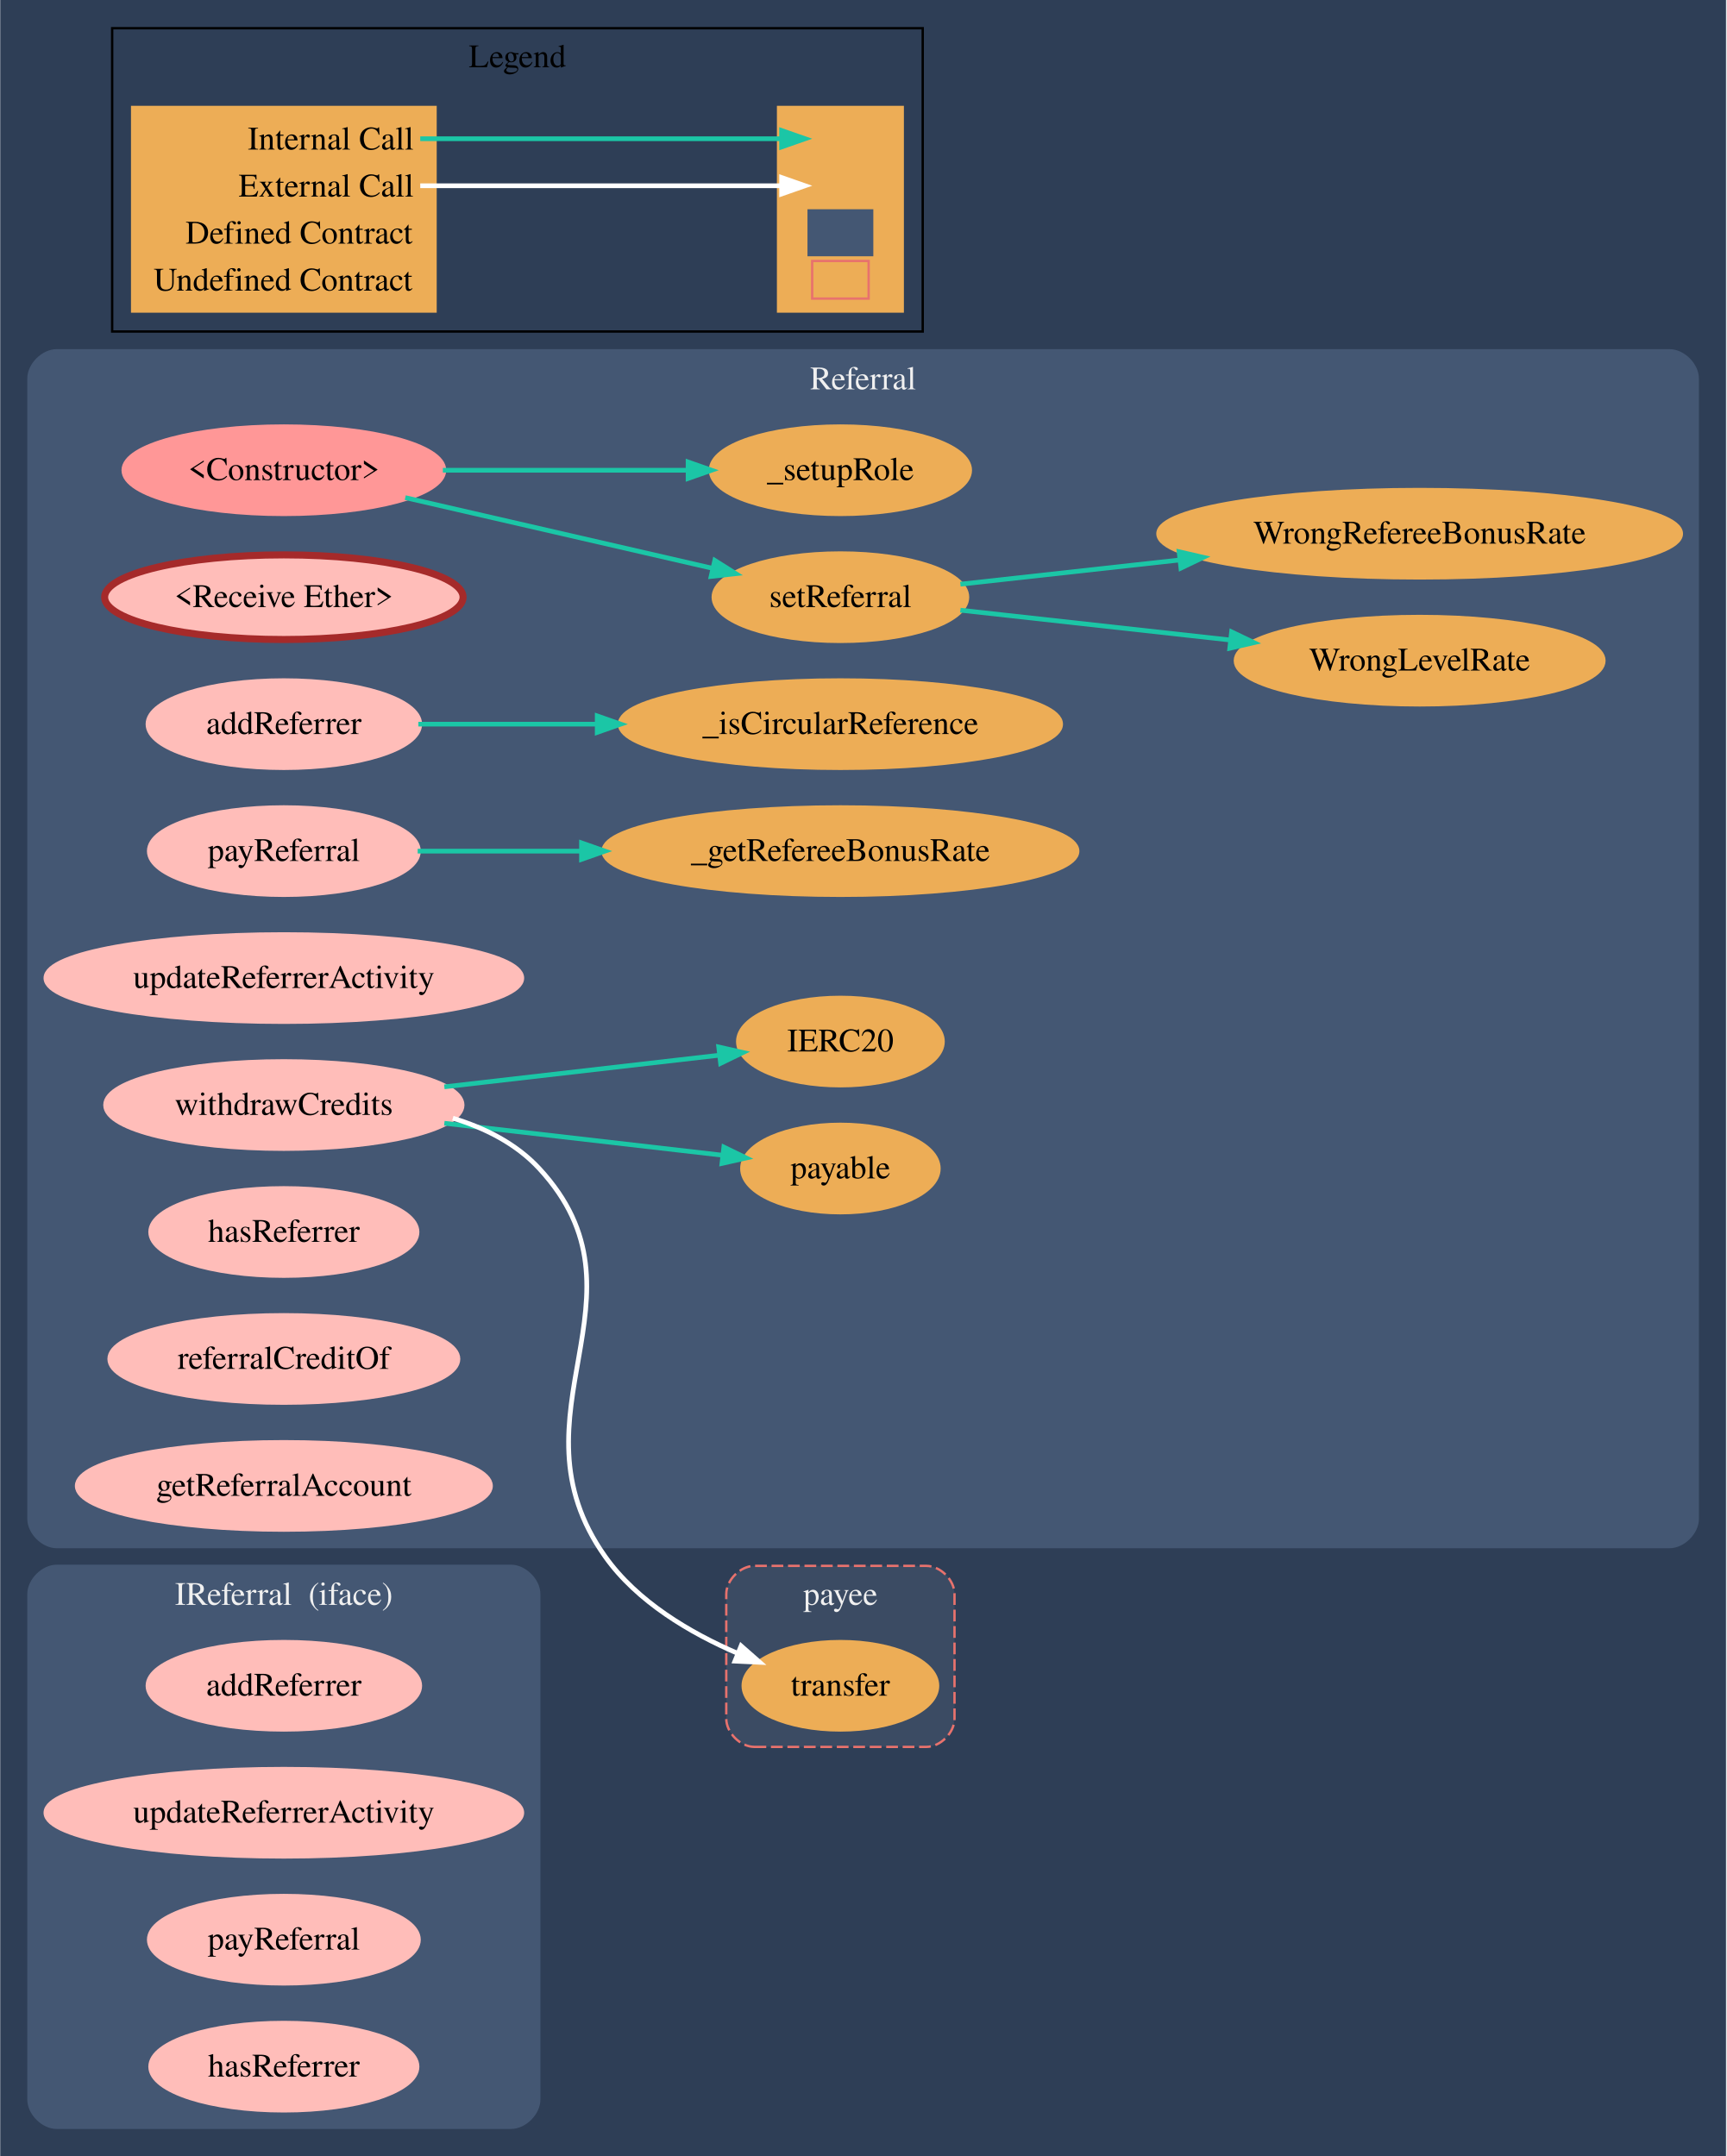
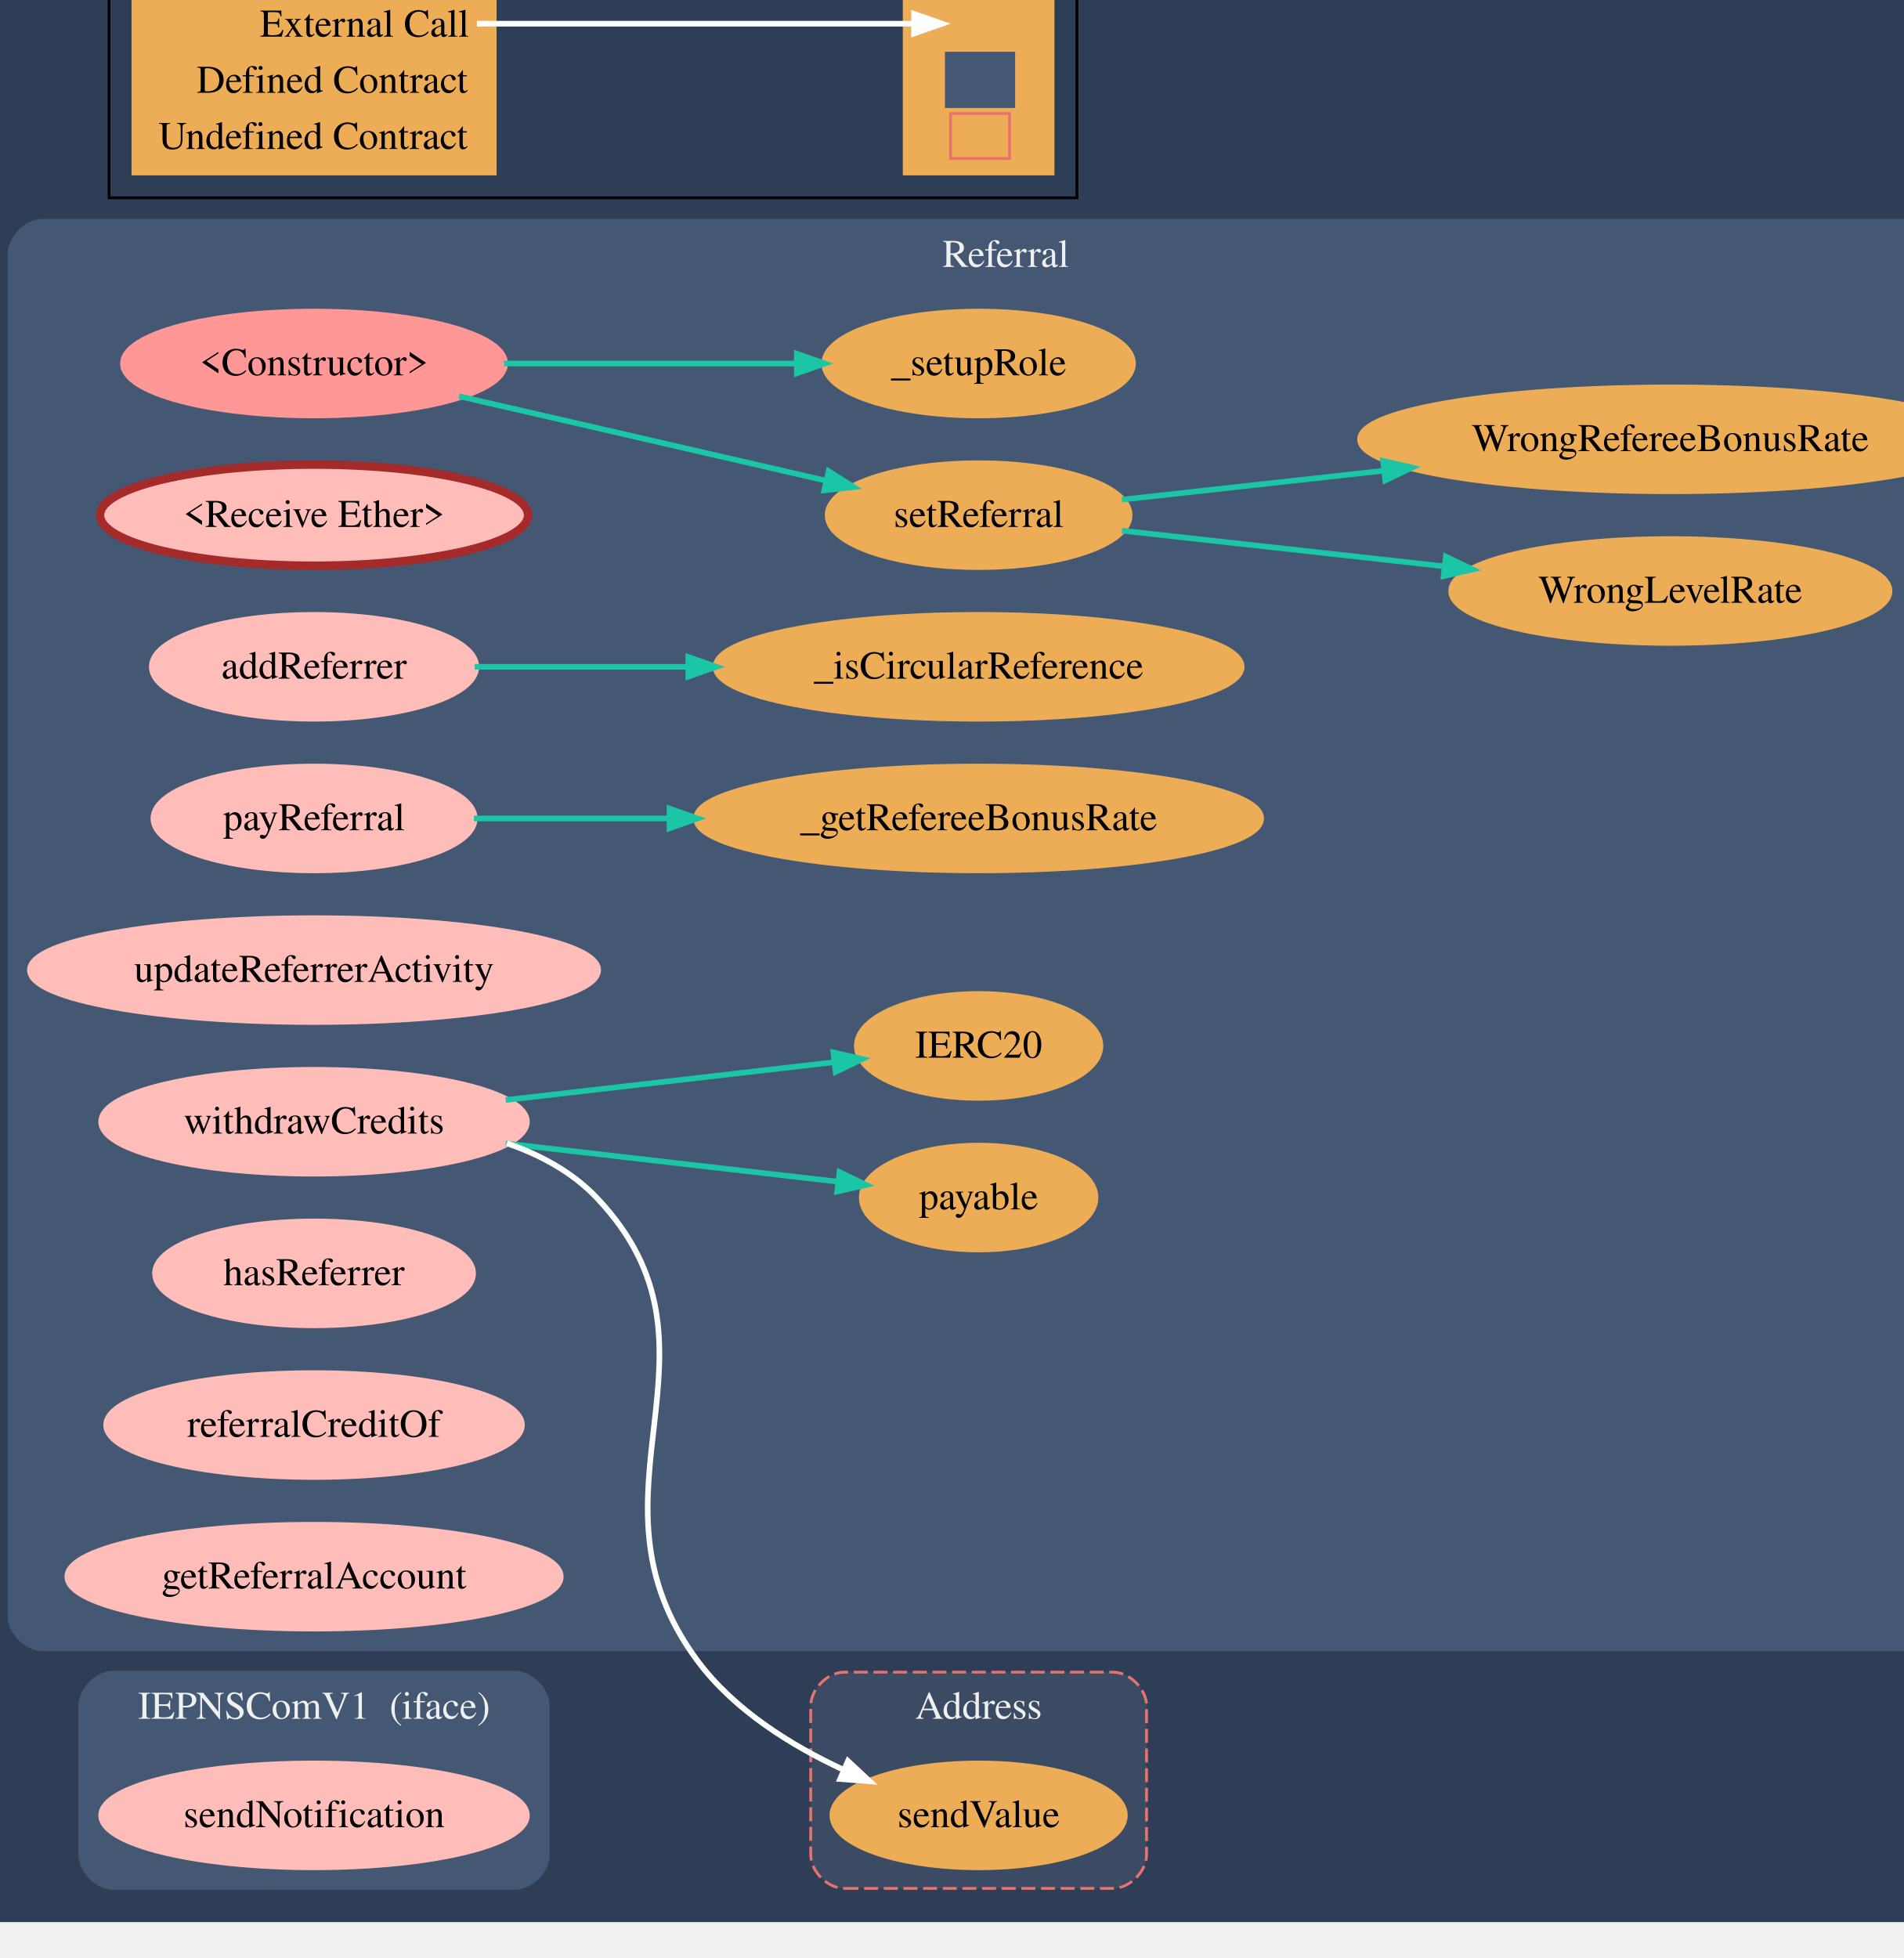
- <svg xmlns="http://www.w3.org/2000/svg" width="734pt" height="917pt" viewBox="0.00 0.00 733.79 917.00">
-   <g id="graph0" class="graph" transform="translate(4,913) scale(1)" data-name="G">
-     <polygon fill="#2e3e56" stroke="transparent" points="-4,4 -4,-913 729.79,-913 729.79,4 -4,4" style="" />
-     <g id="clust1" class="cluster" data-name="clusterIReferral">
-       <path fill="#445773" stroke="#445773" d="M20,-8C20,-8 213.18,-8 213.18,-8 219.18,-8 225.18,-14 225.18,-20 225.18,-20 225.18,-235 225.18,-235 225.18,-241 219.18,-247 213.18,-247 213.18,-247 20,-247 20,-247 14,-247 8,-241 8,-235 8,-235 8,-20 8,-20 8,-14 14,-8 20,-8" style="" />
-       <text text-anchor="middle" x="116.59" y="-230.4" font-family="Times,serif" font-size="14.00" fill="#f0f0f0" style="">IReferral  (iface)</text>
+ <svg xmlns="http://www.w3.org/2000/svg" width="734pt" height="755pt" viewBox="0.00 0.00 733.80 755.00">
+   <g id="graph0" class="graph" transform="translate(-5.258425,736.8227) scale(1.082857)" data-name="G">
+     <polygon fill="#2e3e56" stroke="transparent" points="-4,4 -4,-751 729.8,-751 729.8,4 -4,4" style="" />
+     <g id="clust1" class="cluster" data-name="clusterIEPNSComV1">
+       <path fill="#445773" stroke="#445773" d="M45.19,-8C45.19,-8 187.99,-8 187.99,-8 193.99,-8 199.99,-14 199.99,-20 199.99,-20 199.99,-73 199.99,-73 199.99,-79 193.99,-85 187.99,-85 187.99,-85 45.19,-85 45.19,-85 39.19,-85 33.19,-79 33.19,-73 33.19,-73 33.19,-20 33.19,-20 33.19,-14 39.19,-8 45.19,-8" style="" />
+       <text text-anchor="middle" x="116.59" y="-68.4" font-family="Times,serif" font-size="14.00" fill="#f0f0f0" style="">IEPNSComV1  (iface)</text>
    </g>
    <g id="clust2" class="cluster" data-name="clusterReferral">
-       <path fill="#445773" stroke="#445773" d="M20,-255C20,-255 705.79,-255 705.79,-255 711.79,-255 717.79,-261 717.79,-267 717.79,-267 717.79,-752 717.79,-752 717.79,-758 711.79,-764 705.79,-764 705.79,-764 20,-764 20,-764 14,-764 8,-758 8,-752 8,-752 8,-267 8,-267 8,-261 14,-255 20,-255" style="" />
-       <text text-anchor="middle" x="362.89" y="-747.4" font-family="Times,serif" font-size="14.00" fill="#f0f0f0" style="">Referral</text>
+       <path fill="#445773" stroke="#445773" d="M20,-93C20,-93 705.8,-93 705.8,-93 711.8,-93 717.8,-99 717.8,-105 717.8,-105 717.8,-590 717.8,-590 717.8,-596 711.8,-602 705.8,-602 705.8,-602 20,-602 20,-602 14,-602 8,-596 8,-590 8,-590 8,-105 8,-105 8,-99 14,-93 20,-93" style="" />
+       <text text-anchor="middle" x="362.9" y="-585.4" font-family="Times,serif" font-size="14.00" fill="#f0f0f0" style="">Referral</text>
    </g>
-     <g id="clust3" class="cluster" data-name="clusterpayee">
-       <path fill="#3b4b63" stroke="#e8726d" stroke-dasharray="5,2" d="M316.71,-170C316.71,-170 389.76,-170 389.76,-170 395.76,-170 401.76,-176 401.76,-182 401.76,-182 401.76,-235 401.76,-235 401.76,-241 395.76,-247 389.76,-247 389.76,-247 316.71,-247 316.71,-247 310.71,-247 304.71,-241 304.71,-235 304.71,-235 304.71,-182 304.71,-182 304.71,-176 310.71,-170 316.71,-170" style="" />
-       <text text-anchor="middle" x="353.24" y="-230.4" font-family="Times,serif" font-size="14.00" fill="#f0f0f0" style="">payee</text>
+     <g id="clust3" class="cluster" data-name="clusterAddress">
+       <path fill="#3b4b63" stroke="#e8726d" stroke-dasharray="5,2" d="M305.45,-8C305.45,-8 401.04,-8 401.04,-8 407.04,-8 413.04,-14 413.04,-20 413.04,-20 413.04,-73 413.04,-73 413.04,-79 407.04,-85 401.04,-85 401.04,-85 305.45,-85 305.45,-85 299.45,-85 293.45,-79 293.45,-73 293.45,-73 293.45,-20 293.45,-20 293.45,-14 299.45,-8 305.45,-8" style="" />
+       <text text-anchor="middle" x="353.24" y="-68.4" font-family="Times,serif" font-size="14.00" fill="#f0f0f0" style="">Address</text>
    </g>
    <g id="clust4" class="cluster" data-name="cluster_01">
-       <polygon fill="#2e3e56" stroke="black" points="43.59,-772 43.59,-901 388.24,-901 388.24,-772 43.59,-772" style="" />
-       <text text-anchor="middle" x="215.91" y="-884.4" font-family="Times,serif" font-size="14.00" style="">Legend</text>
+       <polygon fill="#2e3e56" stroke="black" points="43.59,-610 43.59,-739 388.24,-739 388.24,-610 43.59,-610" style="" />
+       <text text-anchor="middle" x="215.92" y="-722.4" font-family="Times,serif" font-size="14.00" style="">Legend</text>
    </g>
-     <g id="node1" class="node" pointer-events="visible" data-name="IReferral.addReferrer">
-       <ellipse fill="#ffbdb9" stroke="#ffbdb9" stroke-width="3" cx="116.59" cy="-196" rx="57.28" ry="18" style="" />
-       <text text-anchor="middle" x="116.59" y="-191.8" font-family="Times,serif" font-size="14.00" style="">addReferrer</text>
+     <g id="node1" class="node" pointer-events="visible" data-name="IEPNSComV1.sendNotification">
+       <ellipse fill="#ffbdb9" stroke="#ffbdb9" stroke-width="3" cx="116.59" cy="-34" rx="75.3" ry="18" style="" />
+       <text text-anchor="middle" x="116.59" y="-29.8" font-family="Times,serif" font-size="14.00" style="">sendNotification</text>
    </g>
-     <g id="node2" class="node" pointer-events="visible" data-name="IReferral.updateReferrerActivity">
-       <ellipse fill="#ffbdb9" stroke="#ffbdb9" stroke-width="3" cx="116.59" cy="-142" rx="100.68" ry="18" style="" />
-       <text text-anchor="middle" x="116.59" y="-137.8" font-family="Times,serif" font-size="14.00" style="">updateReferrerActivity</text>
+     <g id="node2" class="node" pointer-events="visible" data-name="Referral.&lt;Constructor&gt;">
+       <ellipse fill="#ff9797" stroke="#ff9797" stroke-width="3" cx="116.59" cy="-551" rx="67.55" ry="18" style="" />
+       <text text-anchor="middle" x="116.59" y="-546.8" font-family="Times,serif" font-size="14.00" style="">&lt;Constructor&gt;</text>
    </g>
-     <g id="node3" class="node" pointer-events="visible" data-name="IReferral.payReferral">
-       <ellipse fill="#ffbdb9" stroke="#ffbdb9" stroke-width="3" cx="116.59" cy="-88" rx="56.72" ry="18" style="" />
-       <text text-anchor="middle" x="116.59" y="-83.8" font-family="Times,serif" font-size="14.00" style="">payReferral</text>
-     </g>
-     <g id="node4" class="node" pointer-events="visible" data-name="IReferral.hasReferrer">
-       <ellipse fill="#ffbdb9" stroke="#ffbdb9" stroke-width="3" cx="116.59" cy="-34" rx="56.13" ry="18" style="" />
-       <text text-anchor="middle" x="116.59" y="-29.8" font-family="Times,serif" font-size="14.00" style="">hasReferrer</text>
-     </g>
-     <g id="node5" class="node" pointer-events="visible" data-name="Referral.&lt;Constructor&gt;">
-       <ellipse fill="#ff9797" stroke="#ff9797" stroke-width="3" cx="116.59" cy="-713" rx="67.54" ry="18" style="" />
-       <text text-anchor="middle" x="116.59" y="-708.8" font-family="Times,serif" font-size="14.00" style="">&lt;Constructor&gt;</text>
-     </g>
-     <g id="node9" class="node" pointer-events="visible" data-name="Referral.setReferral">
-       <ellipse fill="#edad56" stroke="#edad56" stroke-width="3" cx="353.24" cy="-659" rx="53.28" ry="18" style="" />
-       <text text-anchor="middle" x="353.24" y="-654.8" font-family="Times,serif" font-size="14.00" style="">setReferral</text>
+     <g id="node6" class="node" pointer-events="visible" data-name="Referral.setReferral">
+       <ellipse fill="#edad56" stroke="#edad56" stroke-width="3" cx="353.24" cy="-497" rx="53.29" ry="18" style="" />
+       <text text-anchor="middle" x="353.24" y="-492.8" font-family="Times,serif" font-size="14.00" style="">setReferral</text>
    </g>
    <g id="edge2" class="edge" data-name="Referral.&lt;Constructor&gt;-&gt;Referral.setReferral">
-       <path fill="none" stroke="#1bc6a6" stroke-width="2" d="M168.21,-701.35C206.76,-692.48 259.69,-680.3 298.89,-671.28" style="" />
-       <polygon fill="#1bc6a6" stroke="#1bc6a6" stroke-width="2" points="299.83,-674.65 308.79,-669 298.26,-667.83 299.83,-674.65" style="" />
+       <path fill="none" stroke="#1bc6a6" stroke-width="2" d="M168.22,-539.35C206.76,-530.48 259.69,-518.3 298.89,-509.28" style="" />
+       <polygon fill="#1bc6a6" stroke="#1bc6a6" stroke-width="2" points="299.84,-512.65 308.8,-507 298.27,-505.83 299.84,-512.65" style="" />
    </g>
-     <g id="node17" class="node" pointer-events="visible" data-name="Referral._setupRole">
-       <ellipse fill="#edad56" stroke="#edad56" stroke-width="3" cx="353.24" cy="-713" rx="54.47" ry="18" style="" />
-       <text text-anchor="middle" x="353.24" y="-708.8" font-family="Times,serif" font-size="14.00" style="">_setupRole</text>
+     <g id="node14" class="node" pointer-events="visible" data-name="Referral._setupRole">
+       <ellipse fill="#edad56" stroke="#edad56" stroke-width="3" cx="353.24" cy="-551" rx="54.48" ry="18" style="" />
+       <text text-anchor="middle" x="353.24" y="-546.8" font-family="Times,serif" font-size="14.00" style="">_setupRole</text>
    </g>
    <g id="edge1" class="edge" data-name="Referral.&lt;Constructor&gt;-&gt;Referral._setupRole">
-       <path fill="none" stroke="#1bc6a6" stroke-width="2" d="M184.2,-713C216.84,-713 255.97,-713 288.26,-713" style="" />
-       <polygon fill="#1bc6a6" stroke="#1bc6a6" stroke-width="2" points="288.48,-716.5 298.48,-713 288.48,-709.5 288.48,-716.5" style="" />
+       <path fill="none" stroke="#1bc6a6" stroke-width="2" d="M184.2,-551C216.85,-551 255.98,-551 288.26,-551" style="" />
+       <polygon fill="#1bc6a6" stroke="#1bc6a6" stroke-width="2" points="288.49,-554.5 298.49,-551 288.49,-547.5 288.49,-554.5" style="" />
    </g>
-     <g id="node6" class="node" pointer-events="visible" data-name="Referral.&lt;Receive Ether&gt;">
-       <ellipse fill="#ffbdb9" stroke="brown" stroke-width="3" cx="116.59" cy="-659" rx="76.21" ry="18" style="" />
-       <text text-anchor="middle" x="116.59" y="-654.8" font-family="Times,serif" font-size="14.00" style="">&lt;Receive Ether&gt;</text>
+     <g id="node3" class="node" pointer-events="visible" data-name="Referral.&lt;Receive Ether&gt;">
+       <ellipse fill="#ffbdb9" stroke="brown" stroke-width="3" cx="116.59" cy="-497" rx="76.21" ry="18" style="" />
+       <text text-anchor="middle" x="116.59" y="-492.8" font-family="Times,serif" font-size="14.00" style="">&lt;Receive Ether&gt;</text>
    </g>
-     <g id="node7" class="node" pointer-events="visible" data-name="Referral._getRefereeBonusRate">
-       <ellipse fill="#edad56" stroke="#edad56" stroke-width="3" cx="353.24" cy="-551" rx="100.12" ry="18" style="" />
-       <text text-anchor="middle" x="353.24" y="-546.8" font-family="Times,serif" font-size="14.00" style="">_getRefereeBonusRate</text>
+     <g id="node4" class="node" pointer-events="visible" data-name="Referral._getRefereeBonusRate">
+       <ellipse fill="#edad56" stroke="#edad56" stroke-width="3" cx="353.24" cy="-389" rx="100.12" ry="18" style="" />
+       <text text-anchor="middle" x="353.24" y="-384.8" font-family="Times,serif" font-size="14.00" style="">_getRefereeBonusRate</text>
    </g>
-     <g id="node8" class="node" pointer-events="visible" data-name="Referral._isCircularReference">
-       <ellipse fill="#edad56" stroke="#edad56" stroke-width="3" cx="353.24" cy="-605" rx="93.15" ry="18" style="" />
-       <text text-anchor="middle" x="353.24" y="-600.8" font-family="Times,serif" font-size="14.00" style="">_isCircularReference</text>
+     <g id="node5" class="node" pointer-events="visible" data-name="Referral._isCircularReference">
+       <ellipse fill="#edad56" stroke="#edad56" stroke-width="3" cx="353.24" cy="-443" rx="93.16" ry="18" style="" />
+       <text text-anchor="middle" x="353.24" y="-438.8" font-family="Times,serif" font-size="14.00" style="">_isCircularReference</text>
    </g>
-     <g id="node18" class="node" pointer-events="visible" data-name="Referral.WrongLevelRate">
-       <ellipse fill="#edad56" stroke="#edad56" stroke-width="3" cx="599.54" cy="-632" rx="77.57" ry="18" style="" />
-       <text text-anchor="middle" x="599.54" y="-627.8" font-family="Times,serif" font-size="14.00" style="">WrongLevelRate</text>
+     <g id="node15" class="node" pointer-events="visible" data-name="Referral.WrongLevelRate">
+       <ellipse fill="#edad56" stroke="#edad56" stroke-width="3" cx="599.55" cy="-470" rx="77.56" ry="18" style="" />
+       <text text-anchor="middle" x="599.55" y="-465.8" font-family="Times,serif" font-size="14.00" style="">WrongLevelRate</text>
    </g>
    <g id="edge3" class="edge" data-name="Referral.setReferral-&gt;Referral.WrongLevelRate">
-       <path fill="none" stroke="#1bc6a6" stroke-width="2" d="M404.26,-653.47C437.33,-649.82 481.37,-644.95 519.16,-640.77" style="" />
-       <polygon fill="#1bc6a6" stroke="#1bc6a6" stroke-width="2" points="519.58,-644.25 529.13,-639.67 518.81,-637.29 519.58,-644.25" style="" />
+       <path fill="none" stroke="#1bc6a6" stroke-width="2" d="M404.27,-491.47C437.33,-487.82 481.38,-482.95 519.17,-478.77" style="" />
+       <polygon fill="#1bc6a6" stroke="#1bc6a6" stroke-width="2" points="519.59,-482.25 529.14,-477.67 518.82,-475.29 519.59,-482.25" style="" />
    </g>
-     <g id="node19" class="node" pointer-events="visible" data-name="Referral.WrongRefereeBonusRate">
-       <ellipse fill="#edad56" stroke="#edad56" stroke-width="3" cx="599.54" cy="-686" rx="110.49" ry="18" style="" />
-       <text text-anchor="middle" x="599.54" y="-681.8" font-family="Times,serif" font-size="14.00" style="">WrongRefereeBonusRate</text>
+     <g id="node16" class="node" pointer-events="visible" data-name="Referral.WrongRefereeBonusRate">
+       <ellipse fill="#edad56" stroke="#edad56" stroke-width="3" cx="599.55" cy="-524" rx="110" ry="18" style="" />
+       <text text-anchor="middle" x="599.55" y="-519.8" font-family="Times,serif" font-size="14.00" style="">WrongRefereeBonusRate</text>
    </g>
    <g id="edge4" class="edge" data-name="Referral.setReferral-&gt;Referral.WrongRefereeBonusRate">
-       <path fill="none" stroke="#1bc6a6" stroke-width="2" d="M404.26,-664.53C431.1,-667.49 465.16,-671.26 497.24,-674.8" style="" />
-       <polygon fill="#1bc6a6" stroke="#1bc6a6" stroke-width="2" points="497.26,-678.33 507.58,-675.95 498.03,-671.37 497.26,-678.33" style="" />
+       <path fill="none" stroke="#1bc6a6" stroke-width="2" d="M404.27,-502.53C431.1,-505.49 465.17,-509.26 497.25,-512.8" style="" />
+       <polygon fill="#1bc6a6" stroke="#1bc6a6" stroke-width="2" points="497.27,-516.33 507.59,-513.95 498.03,-509.37 497.27,-516.33" style="" />
    </g>
-     <g id="node10" class="node" pointer-events="visible" data-name="Referral.addReferrer">
-       <ellipse fill="#ffbdb9" stroke="#ffbdb9" stroke-width="3" cx="116.59" cy="-605" rx="57.28" ry="18" style="" />
-       <text text-anchor="middle" x="116.59" y="-600.8" font-family="Times,serif" font-size="14.00" style="">addReferrer</text>
+     <g id="node7" class="node" pointer-events="visible" data-name="Referral.addReferrer">
+       <ellipse fill="#ffbdb9" stroke="#ffbdb9" stroke-width="3" cx="116.59" cy="-443" rx="57.29" ry="18" style="" />
+       <text text-anchor="middle" x="116.59" y="-438.8" font-family="Times,serif" font-size="14.00" style="">addReferrer</text>
    </g>
    <g id="edge5" class="edge" data-name="Referral.addReferrer-&gt;Referral._isCircularReference">
-       <path fill="none" stroke="#1bc6a6" stroke-width="2" d="M173.79,-605C196.53,-605 223.53,-605 249.54,-605" style="" />
-       <polygon fill="#1bc6a6" stroke="#1bc6a6" stroke-width="2" points="249.84,-608.5 259.84,-605 249.84,-601.5 249.84,-608.5" style="" />
+       <path fill="none" stroke="#1bc6a6" stroke-width="2" d="M173.79,-443C196.54,-443 223.53,-443 249.55,-443" style="" />
+       <polygon fill="#1bc6a6" stroke="#1bc6a6" stroke-width="2" points="249.85,-446.5 259.85,-443 249.85,-439.5 249.85,-446.5" style="" />
    </g>
-     <g id="node11" class="node" pointer-events="visible" data-name="Referral.payReferral">
-       <ellipse fill="#ffbdb9" stroke="#ffbdb9" stroke-width="3" cx="116.59" cy="-551" rx="56.72" ry="18" style="" />
-       <text text-anchor="middle" x="116.59" y="-546.8" font-family="Times,serif" font-size="14.00" style="">payReferral</text>
+     <g id="node8" class="node" pointer-events="visible" data-name="Referral.payReferral">
+       <ellipse fill="#ffbdb9" stroke="#ffbdb9" stroke-width="3" cx="116.59" cy="-389" rx="56.72" ry="18" style="" />
+       <text text-anchor="middle" x="116.59" y="-384.8" font-family="Times,serif" font-size="14.00" style="">payReferral</text>
    </g>
    <g id="edge6" class="edge" data-name="Referral.payReferral-&gt;Referral._getRefereeBonusRate">
-       <path fill="none" stroke="#1bc6a6" stroke-width="2" d="M173.49,-551C194.37,-551 218.86,-551 242.9,-551" style="" />
-       <polygon fill="#1bc6a6" stroke="#1bc6a6" stroke-width="2" points="243.16,-554.5 253.16,-551 243.16,-547.5 243.16,-554.5" style="" />
+       <path fill="none" stroke="#1bc6a6" stroke-width="2" d="M173.5,-389C194.37,-389 218.86,-389 242.9,-389" style="" />
+       <polygon fill="#1bc6a6" stroke="#1bc6a6" stroke-width="2" points="243.16,-392.5 253.16,-389 243.16,-385.5 243.16,-392.5" style="" />
    </g>
-     <g id="node12" class="node" pointer-events="visible" data-name="Referral.updateReferrerActivity">
-       <ellipse fill="#ffbdb9" stroke="#ffbdb9" stroke-width="3" cx="116.59" cy="-497" rx="100.68" ry="18" style="" />
-       <text text-anchor="middle" x="116.59" y="-492.8" font-family="Times,serif" font-size="14.00" style="">updateReferrerActivity</text>
+     <g id="node9" class="node" pointer-events="visible" data-name="Referral.updateReferrerActivity">
+       <ellipse fill="#ffbdb9" stroke="#ffbdb9" stroke-width="3" cx="116.59" cy="-335" rx="100.68" ry="18" style="" />
+       <text text-anchor="middle" x="116.59" y="-330.8" font-family="Times,serif" font-size="14.00" style="">updateReferrerActivity</text>
    </g>
-     <g id="node13" class="node" pointer-events="visible" data-name="Referral.withdrawCredits">
-       <ellipse fill="#ffbdb9" stroke="#ffbdb9" stroke-width="3" cx="116.59" cy="-443" rx="75.3" ry="18" style="" />
-       <text text-anchor="middle" x="116.59" y="-438.8" font-family="Times,serif" font-size="14.00" style="">withdrawCredits</text>
+     <g id="node10" class="node" pointer-events="visible" data-name="Referral.withdrawCredits">
+       <ellipse fill="#ffbdb9" stroke="#ffbdb9" stroke-width="3" cx="116.59" cy="-281" rx="75.31" ry="18" style="" />
+       <text text-anchor="middle" x="116.59" y="-276.8" font-family="Times,serif" font-size="14.00" style="">withdrawCredits</text>
    </g>
-     <g id="node20" class="node" pointer-events="visible" data-name="Referral.payable">
-       <ellipse fill="#edad56" stroke="#edad56" stroke-width="3" cx="353.24" cy="-416" rx="41.13" ry="18" style="" />
-       <text text-anchor="middle" x="353.24" y="-411.8" font-family="Times,serif" font-size="14.00" style="">payable</text>
+     <g id="node17" class="node" pointer-events="visible" data-name="Referral.payable">
+       <ellipse fill="#edad56" stroke="#edad56" stroke-width="3" cx="353.24" cy="-254" rx="41.13" ry="18" style="" />
+       <text text-anchor="middle" x="353.24" y="-249.8" font-family="Times,serif" font-size="14.00" style="">payable</text>
    </g>
    <g id="edge7" class="edge" data-name="Referral.withdrawCredits-&gt;Referral.payable">
-       <path fill="none" stroke="#1bc6a6" stroke-width="2" d="M184.83,-435.26C222.51,-430.93 268.67,-425.62 302.97,-421.67" style="" />
-       <polygon fill="#1bc6a6" stroke="#1bc6a6" stroke-width="2" points="303.68,-425.11 313.21,-420.49 302.87,-418.16 303.68,-425.11" style="" />
+       <path fill="none" stroke="#1bc6a6" stroke-width="2" d="M184.83,-273.26C222.51,-268.93 268.67,-263.62 302.97,-259.67" style="" />
+       <polygon fill="#1bc6a6" stroke="#1bc6a6" stroke-width="2" points="303.68,-263.11 313.21,-258.49 302.88,-256.16 303.68,-263.11" style="" />
    </g>
-     <g id="node21" class="node" pointer-events="visible" data-name="Referral.IERC20">
-       <ellipse fill="#edad56" stroke="#edad56" stroke-width="3" cx="353.24" cy="-470" rx="42.88" ry="18" style="" />
-       <text text-anchor="middle" x="353.24" y="-465.8" font-family="Times,serif" font-size="14.00" style="">IERC20</text>
+     <g id="node18" class="node" pointer-events="visible" data-name="Referral.IERC20">
+       <ellipse fill="#edad56" stroke="#edad56" stroke-width="3" cx="353.24" cy="-308" rx="42.88" ry="18" style="" />
+       <text text-anchor="middle" x="353.24" y="-303.8" font-family="Times,serif" font-size="14.00" style="">IERC20</text>
    </g>
    <g id="edge9" class="edge" data-name="Referral.withdrawCredits-&gt;Referral.IERC20">
-       <path fill="none" stroke="#1bc6a6" stroke-width="2" d="M184.83,-450.74C222.02,-455.02 267.47,-460.25 301.62,-464.18" style="" />
-       <polygon fill="#1bc6a6" stroke="#1bc6a6" stroke-width="2" points="301.5,-467.69 311.84,-465.35 302.3,-460.73 301.5,-467.69" style="" />
+       <path fill="none" stroke="#1bc6a6" stroke-width="2" d="M184.83,-288.74C222.02,-293.02 267.47,-298.25 301.63,-302.18" style="" />
+       <polygon fill="#1bc6a6" stroke="#1bc6a6" stroke-width="2" points="301.51,-305.69 311.84,-303.35 302.31,-298.73 301.51,-305.69" style="" />
    </g>
-     <g id="node22" class="node" pointer-events="visible" data-name="payee.transfer">
-       <ellipse fill="#edad56" stroke="#edad56" stroke-width="3" cx="353.24" cy="-196" rx="40.54" ry="18" style="" />
-       <text text-anchor="middle" x="353.24" y="-191.8" font-family="Times,serif" font-size="14.00" style="">transfer</text>
+     <g id="node19" class="node" pointer-events="visible" data-name="Address.sendValue">
+       <ellipse fill="#edad56" stroke="#edad56" stroke-width="3" cx="353.24" cy="-34" rx="51.59" ry="18" style="" />
+       <text text-anchor="middle" x="353.24" y="-29.8" font-family="Times,serif" font-size="14.00" style="">sendValue</text>
    </g>
-     <g id="edge8" class="edge" data-name="Referral.withdrawCredits-&gt;payee.transfer">
-       <path fill="none" stroke="white" stroke-width="2" d="M188.45,-437.41C202.25,-433.22 215.43,-426.53 225.18,-416 275.69,-361.4 210.2,-311.71 253.18,-251 266.81,-231.73 289.43,-218.45 309.61,-209.76" style="" />
-       <polygon fill="white" stroke="white" stroke-width="2" points="311.02,-212.97 318.97,-205.98 308.39,-206.48 311.02,-212.97" style="" />
+     <g id="edge8" class="edge" data-name="Referral.withdrawCredits-&gt;Address.sendValue">
+       <path fill="none" stroke="white" stroke-width="2" d="M185.23,-273.34C197.17,-269.22 208.54,-263.09 217.18,-254 268.91,-199.62 208.39,-149.23 253.18,-89 266.13,-71.58 286.33,-58.96 305.11,-50.24" style="" />
+       <polygon fill="white" stroke="white" stroke-width="2" points="306.71,-53.36 314.47,-46.14 303.91,-46.94 306.71,-53.36" style="" />
    </g>
-     <g id="node14" class="node" pointer-events="visible" data-name="Referral.hasReferrer">
-       <ellipse fill="#ffbdb9" stroke="#ffbdb9" stroke-width="3" cx="116.59" cy="-389" rx="56.13" ry="18" style="" />
-       <text text-anchor="middle" x="116.59" y="-384.8" font-family="Times,serif" font-size="14.00" style="">hasReferrer</text>
+     <g id="node11" class="node" pointer-events="visible" data-name="Referral.hasReferrer">
+       <ellipse fill="#ffbdb9" stroke="#ffbdb9" stroke-width="3" cx="116.59" cy="-227" rx="56.14" ry="18" style="" />
+       <text text-anchor="middle" x="116.59" y="-222.8" font-family="Times,serif" font-size="14.00" style="">hasReferrer</text>
    </g>
-     <g id="node15" class="node" pointer-events="visible" data-name="Referral.referralCreditOf">
-       <ellipse fill="#ffbdb9" stroke="#ffbdb9" stroke-width="3" cx="116.59" cy="-335" rx="73.53" ry="18" style="" />
-       <text text-anchor="middle" x="116.59" y="-330.8" font-family="Times,serif" font-size="14.00" style="">referralCreditOf</text>
+     <g id="node12" class="node" pointer-events="visible" data-name="Referral.referralCreditOf">
+       <ellipse fill="#ffbdb9" stroke="#ffbdb9" stroke-width="3" cx="116.59" cy="-173" rx="73.54" ry="18" style="" />
+       <text text-anchor="middle" x="116.59" y="-168.8" font-family="Times,serif" font-size="14.00" style="">referralCreditOf</text>
    </g>
-     <g id="node16" class="node" pointer-events="visible" data-name="Referral.getReferralAccount">
-       <ellipse fill="#ffbdb9" stroke="#ffbdb9" stroke-width="3" cx="116.59" cy="-281" rx="87.36" ry="18" style="" />
-       <text text-anchor="middle" x="116.59" y="-276.8" font-family="Times,serif" font-size="14.00" style="">getReferralAccount</text>
+     <g id="node13" class="node" pointer-events="visible" data-name="Referral.getReferralAccount">
+       <ellipse fill="#ffbdb9" stroke="#ffbdb9" stroke-width="3" cx="116.59" cy="-119" rx="87.36" ry="18" style="" />
+       <text text-anchor="middle" x="116.59" y="-114.8" font-family="Times,serif" font-size="14.00" style="">getReferralAccount</text>
    </g>
-     <g id="node23" class="node" pointer-events="visible" data-name="key">
-       <polygon fill="#edad56" stroke="transparent" stroke-width="3" points="181.59,-868 51.59,-868 51.59,-780 181.59,-780 181.59,-868" style="" />
-       <text text-anchor="start" x="101.22" y="-849.4" font-family="Times,serif" font-size="14.00" style="">Internal Call</text>
-       <text text-anchor="start" x="97.33" y="-829.4" font-family="Times,serif" font-size="14.00" style="">External Call</text>
-       <text text-anchor="start" x="74.79" y="-809.4" font-family="Times,serif" font-size="14.00" style="">Defined Contract</text>
-       <text text-anchor="start" x="61.19" y="-789.4" font-family="Times,serif" font-size="14.00" style="">Undefined Contract</text>
+     <g id="node20" class="node" pointer-events="visible" data-name="key">
+       <polygon fill="#edad56" stroke="transparent" stroke-width="3" points="181.59,-706 51.59,-706 51.59,-618 181.59,-618 181.59,-706" style="" />
+       <text text-anchor="start" x="101.23" y="-687.4" font-family="Times,serif" font-size="14.00" style="">Internal Call</text>
+       <text text-anchor="start" x="97.34" y="-667.4" font-family="Times,serif" font-size="14.00" style="">External Call</text>
+       <text text-anchor="start" x="74.79" y="-647.4" font-family="Times,serif" font-size="14.00" style="">Defined Contract</text>
+       <text text-anchor="start" x="61.19" y="-627.4" font-family="Times,serif" font-size="14.00" style="">Undefined Contract</text>
    </g>
-     <g id="node24" class="node" pointer-events="visible" data-name="key2">
-       <polygon fill="#edad56" stroke="transparent" stroke-width="3" points="380.24,-868 326.24,-868 326.24,-780 380.24,-780 380.24,-868" style="" />
-       <text text-anchor="start" x="340.99" y="-849.4" font-family="Times,serif" font-size="14.00" style="">   </text>
-       <text text-anchor="start" x="340.99" y="-829.4" font-family="Times,serif" font-size="14.00" style="">   </text>
-       <polygon fill="#445773" stroke="transparent" points="339.24,-804 339.24,-824 367.24,-824 367.24,-804 339.24,-804" style="" />
-       <text text-anchor="start" x="340.99" y="-809.4" font-family="Times,serif" font-size="14.00" style="">   </text>
-       <polygon fill="none" stroke="#e8726d" points="341.24,-786 341.24,-802 365.24,-802 365.24,-786 341.24,-786" style="" />
+     <g id="node21" class="node" pointer-events="visible" data-name="key2">
+       <polygon fill="#edad56" stroke="transparent" stroke-width="3" points="380.24,-706 326.24,-706 326.24,-618 380.24,-618 380.24,-706" style="" />
+       <text text-anchor="start" x="343.24" y="-687.4" font-family="Times,serif" font-size="14.00" style="">   </text>
+       <text text-anchor="start" x="343.24" y="-667.4" font-family="Times,serif" font-size="14.00" style="">   </text>
+       <polygon fill="#445773" stroke="transparent" points="341.24,-642 341.24,-662 366.24,-662 366.24,-642 341.24,-642" style="" />
+       <text text-anchor="start" x="343.24" y="-647.4" font-family="Times,serif" font-size="14.00" style="">   </text>
+       <polygon fill="none" stroke="#e8726d" points="343.24,-624 343.24,-640 364.24,-640 364.24,-624 343.24,-624" style="" />
    </g>
    <g id="edge10" class="edge" data-name="key-&gt;key2">
-       <path fill="none" stroke="#1bc6a6" stroke-width="2" d="M174.59,-854C243.77,-854 263.6,-854 327.96,-854" style="" />
-       <polygon fill="#1bc6a6" stroke="#1bc6a6" stroke-width="2" points="328.24,-857.5 338.24,-854 328.24,-850.5 328.24,-857.5" style="" />
+       <path fill="none" stroke="#1bc6a6" stroke-width="2" d="M174.59,-692C244.76,-692 264.77,-692 330.24,-692" style="" />
+       <polygon fill="#1bc6a6" stroke="#1bc6a6" stroke-width="2" points="330.24,-695.5 340.24,-692 330.24,-688.5 330.24,-695.5" style="" />
    </g>
    <g id="edge11" class="edge" data-name="key-&gt;key2">
-       <path fill="none" stroke="white" stroke-width="2" d="M174.59,-834C243.77,-834 263.6,-834 327.96,-834" style="" />
-       <polygon fill="white" stroke="white" stroke-width="2" points="328.24,-837.5 338.24,-834 328.24,-830.5 328.24,-837.5" style="" />
+       <path fill="none" stroke="white" stroke-width="2" d="M174.59,-672C244.76,-672 264.77,-672 330.24,-672" style="" />
+       <polygon fill="white" stroke="white" stroke-width="2" points="330.24,-675.5 340.24,-672 330.24,-668.5 330.24,-675.5" style="" />
    </g>
  </g>
</svg>
